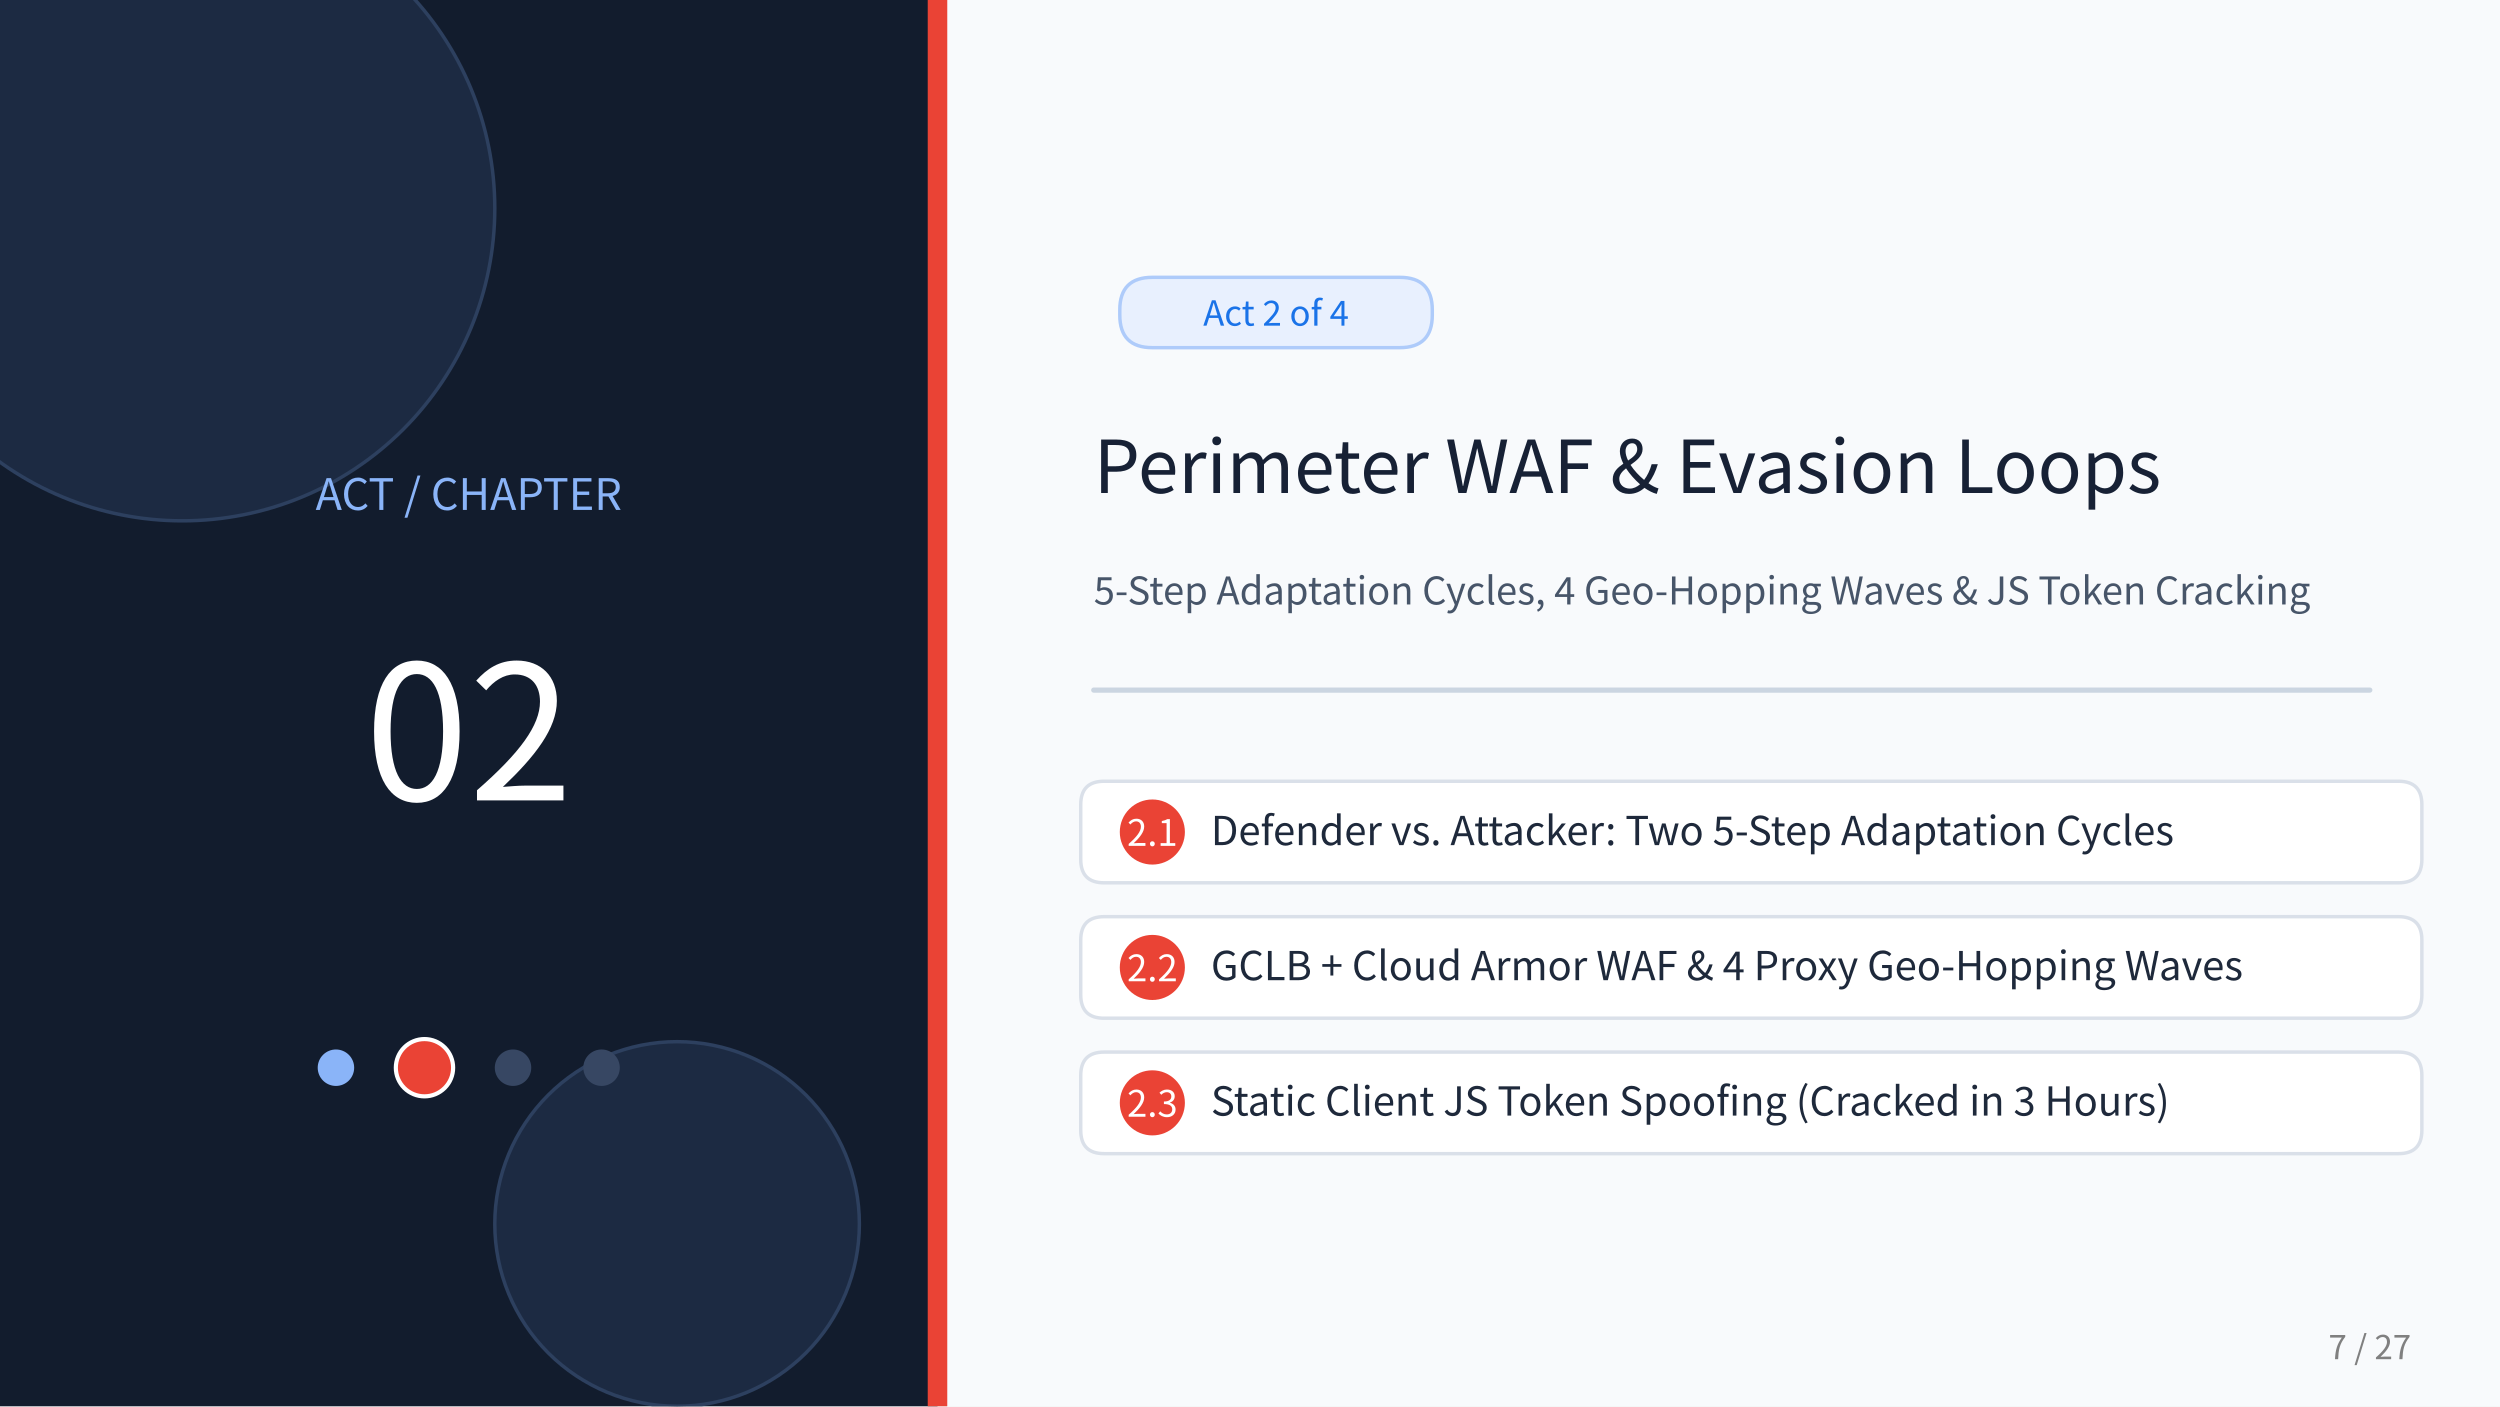
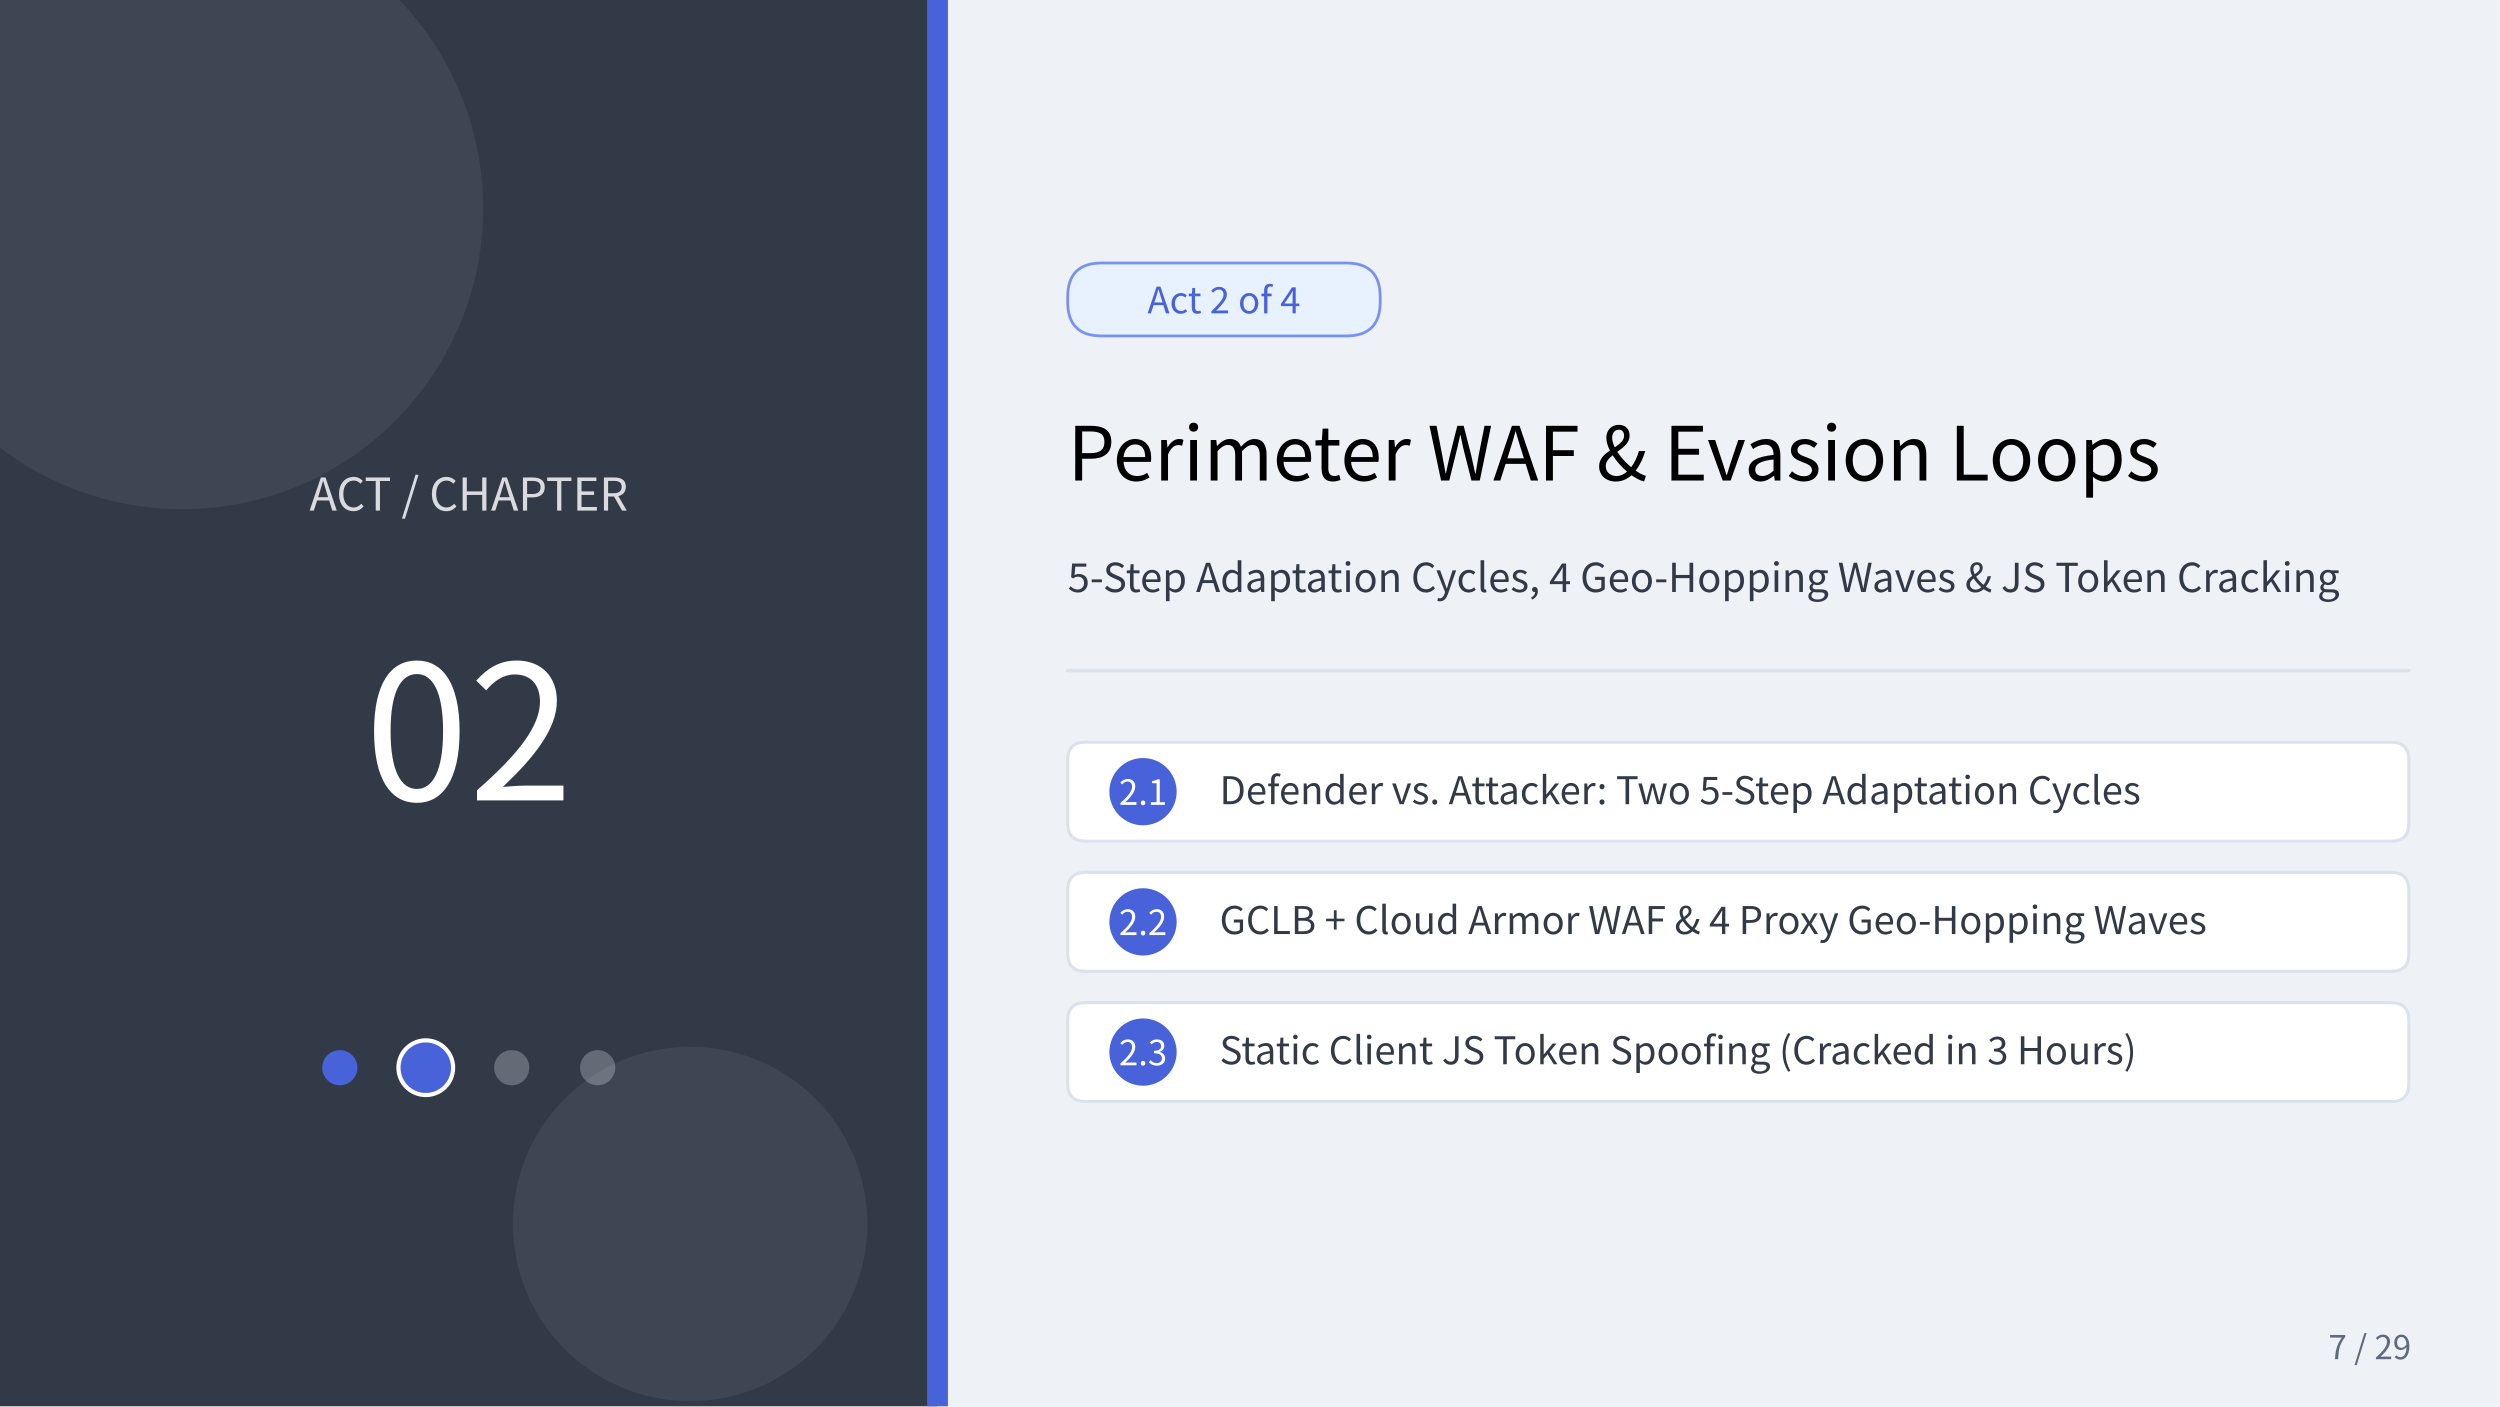
<svg xmlns="http://www.w3.org/2000/svg" width="720pt" height="405pt" viewBox="0 0 720 405" version="1.1">
  <defs>
    <style type="text/css">*{stroke-linejoin: round; stroke-linecap: butt}</style>
  </defs>
  <g id="figure_1">
    <g id="patch_1">
      <path d="M 0 405  L 720 405  L 720 0  L 0 0  z " style="fill: #ffffff" />
    </g>
    <g id="axes_1">
      <g id="patch_2">
-         <path d="M 270 405  L 270 0  L 720 0  L 720 405  z " clip-path="url(#p6494dea2b6)" style="fill: #f8fafc" />
+         <path d="M 270 405  L 270 0  L 720 0  L 720 405  z " clip-path="url(#p6494dea2b6)" style="fill: #eef2f6" />
      </g>
      <g id="patch_3">
-         <path d="M 0 405  L 0 0  L 270 0  L 270 405  z " clip-path="url(#p6494dea2b6)" style="fill: #121c2d" />
+         <path d="M 0 405  L 0 0  L 270 0  L 270 405  z " clip-path="url(#p6494dea2b6)" style="fill: #323a48" />
      </g>
      <g id="patch_4">
-         <path d="M 52.5 150  C 76.368 150 99.262 140.517 116.14 123.64  C 133.017 106.762 142.5 83.868 142.5 60  C 142.5 36.132 133.017 13.238 116.14 -3.64  C 99.262 -20.517 76.368 -30 52.5 -30  C 28.632 -30 5.738 -20.517 -11.14 -3.64  C -28.017 13.238 -37.5 36.132 -37.5 60  C -37.5 83.868 -28.017 106.762 -11.14 123.64  C 5.738 140.517 28.632 150 52.5 150  z " clip-path="url(#p6494dea2b6)" style="fill: #1c2a42; stroke: #2d405f; stroke-linejoin: miter" />
+         <path d="M 52.5 146.25  C 75.374 146.25 97.314 137.162 113.488 120.988  C 129.662 104.814 138.75 82.874 138.75 60  C 138.75 37.126 129.662 15.186 113.488 -0.988  C 97.314 -17.162 75.374 -26.25 52.5 -26.25  C 29.626 -26.25 7.686 -17.162 -8.488 -0.988  C -24.662 15.186 -33.75 37.126 -33.75 60  C -33.75 82.874 -24.662 104.814 -8.488 120.988  C 7.686 137.162 29.626 146.25 52.5 146.25  z " clip-path="url(#p6494dea2b6)" style="fill: #ffffff; opacity: 0.06; stroke: #ffffff; stroke-width: 0.8; stroke-linejoin: miter" />
      </g>
      <g id="patch_5">
-         <path d="M 195 405  C 208.923 405 222.278 399.468 232.123 389.623  C 241.968 379.778 247.5 366.423 247.5 352.5  C 247.5 338.577 241.968 325.222 232.123 315.377  C 222.278 305.532 208.923 300 195 300  C 181.077 300 167.722 305.532 157.877 315.377  C 148.032 325.222 142.5 338.577 142.5 352.5  C 142.5 366.423 148.032 379.778 157.877 389.623  C 167.722 399.468 181.077 405 195 405  z " clip-path="url(#p6494dea2b6)" style="fill: #1c2a42; stroke: #2d405f; stroke-linejoin: miter" />
+         <path d="M 198.75 403.125  C 212.176 403.125 225.054 397.791 234.547 388.297  C 244.041 378.804 249.375 365.926 249.375 352.5  C 249.375 339.074 244.041 326.196 234.547 316.703  C 225.054 307.209 212.176 301.875 198.75 301.875  C 185.324 301.875 172.446 307.209 162.953 316.703  C 153.459 326.196 148.125 339.074 148.125 352.5  C 148.125 365.926 153.459 378.804 162.953 388.297  C 172.446 397.791 185.324 403.125 198.75 403.125  z " clip-path="url(#p6494dea2b6)" style="fill: #ffffff; opacity: 0.06; stroke: #ffffff; stroke-width: 0.8; stroke-linejoin: miter" />
      </g>
      <g id="patch_6">
-         <path d="M 267.188 405  L 267.188 0  L 272.812 0  L 272.812 405  z " clip-path="url(#p6494dea2b6)" style="fill: #ea4335" />
+         <path d="M 267 405  L 267 0  L 273 0  L 273 405  z " clip-path="url(#p6494dea2b6)" style="fill: #4862da" />
      </g>
      <g id="text_1">
        <g clip-path="url(#p6494dea2b6)">
-           <text style="font-size: 12.5px; font-family: 'drawlib-cjk-japanese-noto-sans-bold', 'Noto Sans CJK JP'; text-anchor: middle; fill: #8ab4f8" x="135" y="146.869" transform="rotate(-0 135 146.8691)">ACT / CHAPTER</text>
+           <text style="font-size: 13px; font-family: 'drawlib-cjk-japanese-noto-sans-bold', 'Noto Sans CJK JP'; text-anchor: middle; fill: #ffffff; opacity: 0.82" x="135" y="147.044" transform="rotate(-0 135 147.0439)">ACT / CHAPTER</text>
        </g>
      </g>
      <g id="text_2">
        <g clip-path="url(#p6494dea2b6)">
          <text style="font-size: 54px; font-family: 'drawlib-cjk-japanese-noto-sans-bold', 'Noto Sans CJK JP'; text-anchor: middle; fill: #ffffff" x="135" y="230.52" transform="rotate(-0 135 230.52)">02</text>
        </g>
      </g>
      <g id="patch_7">
-         <path d="M 96.75 312.75  C 98.142 312.75 99.478 312.197 100.462 311.212  C 101.447 310.228 102 308.892 102 307.5  C 102 306.108 101.447 304.772 100.462 303.788  C 99.478 302.803 98.142 302.25 96.75 302.25  C 95.358 302.25 94.022 302.803 93.038 303.788  C 92.053 304.772 91.5 306.108 91.5 307.5  C 91.5 308.892 92.053 310.228 93.038 311.212  C 94.022 312.197 95.358 312.75 96.75 312.75  z " clip-path="url(#p6494dea2b6)" style="fill: #8ab4f8" />
+         <path d="M 97.875 312.562  C 99.218 312.562 100.505 312.029 101.455 311.08  C 102.404 310.13 102.938 308.843 102.938 307.5  C 102.938 306.157 102.404 304.87 101.455 303.92  C 100.505 302.971 99.218 302.438 97.875 302.438  C 96.532 302.438 95.245 302.971 94.295 303.92  C 93.346 304.87 92.812 306.157 92.812 307.5  C 92.812 308.843 93.346 310.13 94.295 311.08  C 95.245 312.029 96.532 312.562 97.875 312.562  z " clip-path="url(#p6494dea2b6)" style="fill: #4862da" />
      </g>
      <g id="patch_8">
-         <path d="M 122.25 315.75  C 124.438 315.75 126.537 314.881 128.084 313.334  C 129.631 311.787 130.5 309.688 130.5 307.5  C 130.5 305.312 129.631 303.213 128.084 301.666  C 126.537 300.119 124.438 299.25 122.25 299.25  C 120.062 299.25 117.963 300.119 116.416 301.666  C 114.869 303.213 114 305.312 114 307.5  C 114 309.688 114.869 311.787 116.416 313.334  C 117.963 314.881 120.062 315.75 122.25 315.75  z " clip-path="url(#p6494dea2b6)" style="fill: #ea4335; stroke: #ffffff; stroke-width: 1.2; stroke-linejoin: miter" />
+         <path d="M 122.625 315.375  C 124.713 315.375 126.717 314.545 128.193 313.068  C 129.67 311.592 130.5 309.588 130.5 307.5  C 130.5 305.412 129.67 303.408 128.193 301.932  C 126.717 300.455 124.713 299.625 122.625 299.625  C 120.537 299.625 118.533 300.455 117.057 301.932  C 115.58 303.408 114.75 305.412 114.75 307.5  C 114.75 309.588 115.58 311.592 117.057 313.068  C 118.533 314.545 120.537 315.375 122.625 315.375  z " clip-path="url(#p6494dea2b6)" style="fill: #4862da; stroke: #ffffff; stroke-width: 1.2; stroke-linejoin: miter" />
      </g>
      <g id="patch_9">
-         <path d="M 147.75 312.75  C 149.142 312.75 150.478 312.197 151.462 311.212  C 152.447 310.228 153 308.892 153 307.5  C 153 306.108 152.447 304.772 151.462 303.788  C 150.478 302.803 149.142 302.25 147.75 302.25  C 146.358 302.25 145.022 302.803 144.038 303.788  C 143.053 304.772 142.5 306.108 142.5 307.5  C 142.5 308.892 143.053 310.228 144.038 311.212  C 145.022 312.197 146.358 312.75 147.75 312.75  z " clip-path="url(#p6494dea2b6)" style="fill: #374763" />
+         <path d="M 147.375 312.562  C 148.718 312.562 150.005 312.029 150.955 311.08  C 151.904 310.13 152.438 308.843 152.438 307.5  C 152.438 306.157 151.904 304.87 150.955 303.92  C 150.005 302.971 148.718 302.438 147.375 302.438  C 146.032 302.438 144.745 302.971 143.795 303.92  C 142.846 304.87 142.312 306.157 142.312 307.5  C 142.312 308.843 142.846 310.13 143.795 311.08  C 144.745 312.029 146.032 312.562 147.375 312.562  z " clip-path="url(#p6494dea2b6)" style="fill: #ffffff; opacity: 0.25" />
      </g>
      <g id="patch_10">
-         <path d="M 173.25 312.75  C 174.642 312.75 175.978 312.197 176.962 311.212  C 177.947 310.228 178.5 308.892 178.5 307.5  C 178.5 306.108 177.947 304.772 176.962 303.788  C 175.978 302.803 174.642 302.25 173.25 302.25  C 171.858 302.25 170.522 302.803 169.538 303.788  C 168.553 304.772 168 306.108 168 307.5  C 168 308.892 168.553 310.228 169.538 311.212  C 170.522 312.197 171.858 312.75 173.25 312.75  z " clip-path="url(#p6494dea2b6)" style="fill: #374763" />
+         <path d="M 172.125 312.562  C 173.468 312.562 174.755 312.029 175.705 311.08  C 176.654 310.13 177.188 308.843 177.188 307.5  C 177.188 306.157 176.654 304.87 175.705 303.92  C 174.755 302.971 173.468 302.438 172.125 302.438  C 170.782 302.438 169.495 302.971 168.545 303.92  C 167.596 304.87 167.062 306.157 167.062 307.5  C 167.062 308.843 167.596 310.13 168.545 311.08  C 169.495 312.029 170.782 312.562 172.125 312.562  z " clip-path="url(#p6494dea2b6)" style="fill: #ffffff; opacity: 0.25" />
      </g>
      <g id="patch_11">
-         <path d="M 367.5 100.125  L 331.875 100.125  Q 322.5 100.125 322.5 90.75  L 322.5 89.25  Q 322.5 79.875 331.875 79.875  L 403.125 79.875  Q 412.5 79.875 412.5 89.25  L 412.5 90.75  Q 412.5 100.125 403.125 100.125  z " clip-path="url(#p6494dea2b6)" style="fill: #e8f0fe; stroke: #aecbfa; stroke-linejoin: miter" />
+         <path d="M 352.5 96.75  L 317.25 96.75  Q 307.5 96.75 307.5 87  L 307.5 85.5  Q 307.5 75.75 317.25 75.75  L 387.75 75.75  Q 397.5 75.75 397.5 85.5  L 397.5 87  Q 397.5 96.75 387.75 96.75  z " clip-path="url(#p6494dea2b6)" style="fill: #e8f2ff; stroke: #7891f2; stroke-width: 0.8; stroke-linejoin: miter" />
      </g>
      <g id="text_3">
        <g clip-path="url(#p6494dea2b6)">
-           <text style="font-size: 10px; font-family: 'drawlib-cjk-japanese-noto-sans-bold', 'Noto Sans CJK JP'; text-anchor: middle; fill: #1a73e8" x="367.5" y="93.8" transform="rotate(-0 367.5 93.8)">Act 2 of 4</text>
+           <text style="font-size: 10.5px; font-family: 'drawlib-cjk-japanese-noto-sans-bold', 'Noto Sans CJK JP'; text-anchor: middle; fill: #4862da" x="352.5" y="90.24" transform="rotate(-0 352.5 90.24)">Act 2 of 4</text>
        </g>
      </g>
      <g id="text_4">
        <g clip-path="url(#p6494dea2b6)">
-           <text style="font-size: 21px; font-family: 'drawlib-cjk-japanese-noto-sans-bold', 'Noto Sans CJK JP'; text-anchor: start; fill: #172135" x="315" y="141.982" transform="rotate(-0 315 141.9825)">Perimeter WAF &amp; Evasion Loops</text>
+           <text style="font-size: 21.5px; font-family: 'drawlib-cjk-japanese-noto-sans-bold', 'Noto Sans CJK JP'; text-anchor: start" x="307.5" y="138.399" transform="rotate(-0 307.5 138.3988)">Perimeter WAF &amp; Evasion Loops</text>
        </g>
      </g>
      <g id="text_5">
        <g clip-path="url(#p6494dea2b6)">
-           <text style="font-size: 11px; font-family: 'drawlib-cjk-japanese-noto-sans-regular', 'Noto Sans CJK JP'; text-anchor: start; fill: #475569" x="315" y="174.09" transform="rotate(-0 315 174.09)">5-Step Adaptation Cycles, 4 Geo-Hopping Waves &amp; JS Token Cracking</text>
+           <text style="font-size: 11.5px; font-family: 'drawlib-cjk-japanese-noto-sans-regular', 'Noto Sans CJK JP'; text-anchor: start; fill: #323a48" x="307.5" y="170.498" transform="rotate(-0 307.5 170.4975)">5-Step Adaptation Cycles, 4 Geo-Hopping Waves &amp; JS Token Cracking</text>
        </g>
      </g>
      <g id="patch_12">
-         <path d="M 315 198.75  L 682.5 198.75  " clip-path="url(#p6494dea2b6)" style="fill: none; stroke: #cbd5e1; stroke-width: 1.5; stroke-linecap: round" />
+         <path d="M 307.5 193.125  L 693.75 193.125  " clip-path="url(#p6494dea2b6)" style="fill: none; stroke: #dce2eb; stroke-linecap: round" />
      </g>
      <g id="patch_13">
-         <path d="M 504.375 254.25  L 318 254.25  Q 311.25 254.25 311.25 247.5  L 311.25 231.75  Q 311.25 225 318 225  L 690.75 225  Q 697.5 225 697.5 231.75  L 697.5 247.5  Q 697.5 254.25 690.75 254.25  z " clip-path="url(#p6494dea2b6)" style="fill: #ffffff; stroke: #dae0e9; stroke-linejoin: miter" />
+         <path d="M 500.625 242.25  L 312.63 242.25  Q 307.5 242.25 307.5 237.12  L 307.5 218.88  Q 307.5 213.75 312.63 213.75  L 688.62 213.75  Q 693.75 213.75 693.75 218.88  L 693.75 237.12  Q 693.75 242.25 688.62 242.25  z " clip-path="url(#p6494dea2b6)" style="fill: #ffffff; stroke: #dce2eb; stroke-width: 0.9; stroke-linejoin: miter" />
      </g>
      <g id="patch_14">
-         <path d="M 331.875 249  C 334.361 249 336.746 248.012 338.504 246.254  C 340.262 244.496 341.25 242.111 341.25 239.625  C 341.25 237.139 340.262 234.754 338.504 232.996  C 336.746 231.238 334.361 230.25 331.875 230.25  C 329.389 230.25 327.004 231.238 325.246 232.996  C 323.488 234.754 322.5 237.139 322.5 239.625  C 322.5 242.111 323.488 244.496 325.246 246.254  C 327.004 248.012 329.389 249 331.875 249  z " clip-path="url(#p6494dea2b6)" style="fill: #ea4335" />
+         <path d="M 329.19 237.69  C 331.76 237.69 334.225 236.669 336.042 234.852  C 337.859 233.035 338.88 230.57 338.88 228  C 338.88 225.43 337.859 222.965 336.042 221.148  C 334.225 219.331 331.76 218.31 329.19 218.31  C 326.62 218.31 324.155 219.331 322.338 221.148  C 320.521 222.965 319.5 225.43 319.5 228  C 319.5 230.57 320.521 233.035 322.338 234.852  C 324.155 236.669 326.62 237.69 329.19 237.69  z " clip-path="url(#p6494dea2b6)" style="fill: #4862da" />
      </g>
      <g id="text_6">
        <g clip-path="url(#p6494dea2b6)">
-           <text style="font-size: 10.5px; font-family: 'drawlib-cjk-japanese-noto-sans-bold', 'Noto Sans CJK JP'; text-anchor: middle; fill: #ffffff" x="331.875" y="243.615" transform="rotate(-0 331.875 243.615)">2.1</text>
+           <text style="font-size: 10px; font-family: 'drawlib-cjk-japanese-noto-sans-bold', 'Noto Sans CJK JP'; text-anchor: middle; fill: #ffffff" x="329.19" y="231.8" transform="rotate(-0 329.19 231.8)">2.1</text>
        </g>
      </g>
      <g id="text_7">
        <g clip-path="url(#p6494dea2b6)">
-           <text style="font-size: 11.5px; font-family: 'drawlib-cjk-japanese-noto-sans-bold', 'Noto Sans CJK JP'; text-anchor: start; fill: #1e293b" x="348.75" y="243.397" transform="rotate(-0 348.75 243.3966)">Defender vs. Attacker: Two 5-Step Adaptation Cycles</text>
+           <text style="font-size: 11px; font-family: 'drawlib-cjk-japanese-noto-sans-bold', 'Noto Sans CJK JP'; text-anchor: start; fill: #323a48" x="351.24" y="231.608" transform="rotate(-0 351.24 231.6077)">Defender vs. Attacker: Two 5-Step Adaptation Cycles</text>
        </g>
      </g>
      <g id="patch_15">
-         <path d="M 504.375 293.25  L 318 293.25  Q 311.25 293.25 311.25 286.5  L 311.25 270.75  Q 311.25 264 318 264  L 690.75 264  Q 697.5 264 697.5 270.75  L 697.5 286.5  Q 697.5 293.25 690.75 293.25  z " clip-path="url(#p6494dea2b6)" style="fill: #ffffff; stroke: #dae0e9; stroke-linejoin: miter" />
+         <path d="M 500.625 279.75  L 312.63 279.75  Q 307.5 279.75 307.5 274.62  L 307.5 256.38  Q 307.5 251.25 312.63 251.25  L 688.62 251.25  Q 693.75 251.25 693.75 256.38  L 693.75 274.62  Q 693.75 279.75 688.62 279.75  z " clip-path="url(#p6494dea2b6)" style="fill: #ffffff; stroke: #dce2eb; stroke-width: 0.9; stroke-linejoin: miter" />
      </g>
      <g id="patch_16">
-         <path d="M 331.875 288  C 334.361 288 336.746 287.012 338.504 285.254  C 340.262 283.496 341.25 281.111 341.25 278.625  C 341.25 276.139 340.262 273.754 338.504 271.996  C 336.746 270.238 334.361 269.25 331.875 269.25  C 329.389 269.25 327.004 270.238 325.246 271.996  C 323.488 273.754 322.5 276.139 322.5 278.625  C 322.5 281.111 323.488 283.496 325.246 285.254  C 327.004 287.012 329.389 288 331.875 288  z " clip-path="url(#p6494dea2b6)" style="fill: #ea4335" />
+         <path d="M 329.19 275.19  C 331.76 275.19 334.225 274.169 336.042 272.352  C 337.859 270.535 338.88 268.07 338.88 265.5  C 338.88 262.93 337.859 260.465 336.042 258.648  C 334.225 256.831 331.76 255.81 329.19 255.81  C 326.62 255.81 324.155 256.831 322.338 258.648  C 320.521 260.465 319.5 262.93 319.5 265.5  C 319.5 268.07 320.521 270.535 322.338 272.352  C 324.155 274.169 326.62 275.19 329.19 275.19  z " clip-path="url(#p6494dea2b6)" style="fill: #4862da" />
      </g>
      <g id="text_8">
        <g clip-path="url(#p6494dea2b6)">
-           <text style="font-size: 10.5px; font-family: 'drawlib-cjk-japanese-noto-sans-bold', 'Noto Sans CJK JP'; text-anchor: middle; fill: #ffffff" x="331.875" y="282.615" transform="rotate(-0 331.875 282.615)">2.2</text>
+           <text style="font-size: 10px; font-family: 'drawlib-cjk-japanese-noto-sans-bold', 'Noto Sans CJK JP'; text-anchor: middle; fill: #ffffff" x="329.19" y="269.3" transform="rotate(-0 329.19 269.3)">2.2</text>
        </g>
      </g>
      <g id="text_9">
        <g clip-path="url(#p6494dea2b6)">
-           <text style="font-size: 11.5px; font-family: 'drawlib-cjk-japanese-noto-sans-bold', 'Noto Sans CJK JP'; text-anchor: start; fill: #1e293b" x="348.75" y="282.288" transform="rotate(-0 348.75 282.2879)">GCLB + Cloud Armor WAF &amp; 4 Proxy Geo-Hopping Waves</text>
+           <text style="font-size: 11px; font-family: 'drawlib-cjk-japanese-noto-sans-bold', 'Noto Sans CJK JP'; text-anchor: start; fill: #323a48" x="351.24" y="269.004" transform="rotate(-0 351.24 269.0037)">GCLB + Cloud Armor WAF &amp; 4 Proxy Geo-Hopping Waves</text>
        </g>
      </g>
      <g id="patch_17">
-         <path d="M 504.375 332.25  L 318 332.25  Q 311.25 332.25 311.25 325.5  L 311.25 309.75  Q 311.25 303 318 303  L 690.75 303  Q 697.5 303 697.5 309.75  L 697.5 325.5  Q 697.5 332.25 690.75 332.25  z " clip-path="url(#p6494dea2b6)" style="fill: #ffffff; stroke: #dae0e9; stroke-linejoin: miter" />
+         <path d="M 500.625 317.25  L 312.63 317.25  Q 307.5 317.25 307.5 312.12  L 307.5 293.88  Q 307.5 288.75 312.63 288.75  L 688.62 288.75  Q 693.75 288.75 693.75 293.88  L 693.75 312.12  Q 693.75 317.25 688.62 317.25  z " clip-path="url(#p6494dea2b6)" style="fill: #ffffff; stroke: #dce2eb; stroke-width: 0.9; stroke-linejoin: miter" />
      </g>
      <g id="patch_18">
-         <path d="M 331.875 327  C 334.361 327 336.746 326.012 338.504 324.254  C 340.262 322.496 341.25 320.111 341.25 317.625  C 341.25 315.139 340.262 312.754 338.504 310.996  C 336.746 309.238 334.361 308.25 331.875 308.25  C 329.389 308.25 327.004 309.238 325.246 310.996  C 323.488 312.754 322.5 315.139 322.5 317.625  C 322.5 320.111 323.488 322.496 325.246 324.254  C 327.004 326.012 329.389 327 331.875 327  z " clip-path="url(#p6494dea2b6)" style="fill: #ea4335" />
+         <path d="M 329.19 312.69  C 331.76 312.69 334.225 311.669 336.042 309.852  C 337.859 308.035 338.88 305.57 338.88 303  C 338.88 300.43 337.859 297.965 336.042 296.148  C 334.225 294.331 331.76 293.31 329.19 293.31  C 326.62 293.31 324.155 294.331 322.338 296.148  C 320.521 297.965 319.5 300.43 319.5 303  C 319.5 305.57 320.521 308.035 322.338 309.852  C 324.155 311.669 326.62 312.69 329.19 312.69  z " clip-path="url(#p6494dea2b6)" style="fill: #4862da" />
      </g>
      <g id="text_10">
        <g clip-path="url(#p6494dea2b6)">
-           <text style="font-size: 10.5px; font-family: 'drawlib-cjk-japanese-noto-sans-bold', 'Noto Sans CJK JP'; text-anchor: middle; fill: #ffffff" x="331.875" y="321.615" transform="rotate(-0 331.875 321.615)">2.3</text>
+           <text style="font-size: 10px; font-family: 'drawlib-cjk-japanese-noto-sans-bold', 'Noto Sans CJK JP'; text-anchor: middle; fill: #ffffff" x="329.19" y="306.8" transform="rotate(-0 329.19 306.8)">2.3</text>
        </g>
      </g>
      <g id="text_11">
        <g clip-path="url(#p6494dea2b6)">
-           <text style="font-size: 11.5px; font-family: 'drawlib-cjk-japanese-noto-sans-bold', 'Noto Sans CJK JP'; text-anchor: start; fill: #1e293b" x="348.75" y="321.288" transform="rotate(-0 348.75 321.2879)">Static Client JS Token Spoofing (Cracked in 3 Hours)</text>
+           <text style="font-size: 11px; font-family: 'drawlib-cjk-japanese-noto-sans-bold', 'Noto Sans CJK JP'; text-anchor: start; fill: #323a48" x="351.24" y="306.504" transform="rotate(-0 351.24 306.5037)">Static Client JS Token Spoofing (Cracked in 3 Hours)</text>
        </g>
      </g>
      <g id="text_12">
        <g clip-path="url(#p6494dea2b6)">
-           <text style="font-size: 9.5px; font-family: 'drawlib-cjk-japanese-noto-sans-regular', 'Noto Sans CJK JP'; text-anchor: middle; fill: #808080" x="682.5" y="391.454" transform="rotate(-0 682.5 391.4545)">7 / 27</text>
+           <text style="font-size: 9.5px; font-family: 'drawlib-cjk-japanese-noto-sans-regular', 'Noto Sans CJK JP'; text-anchor: middle; fill: #5f6b7d" x="682.5" y="391.454" transform="rotate(-0 682.5 391.4545)">7 / 29</text>
        </g>
      </g>
    </g>
  </g>
  <defs>
    <clipPath id="p6494dea2b6">
      <rect x="0" y="0" width="720" height="405" />
    </clipPath>
  </defs>
</svg>
